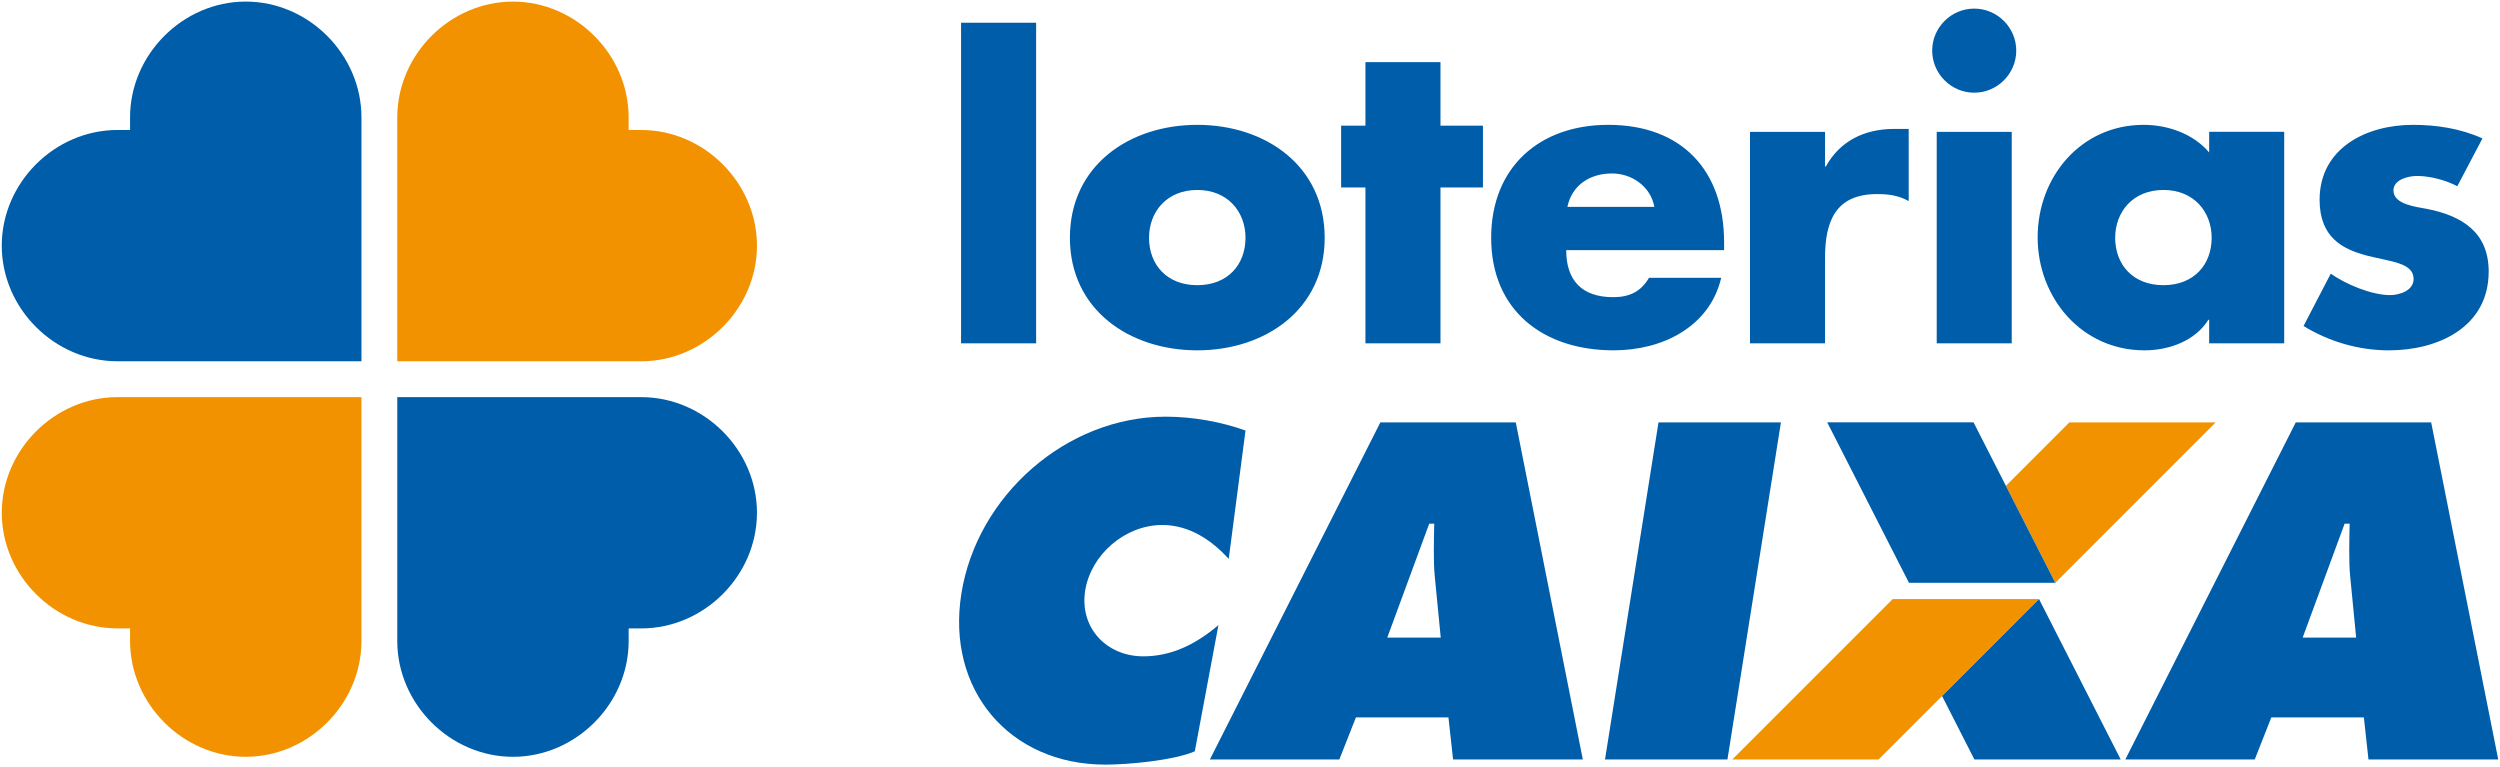
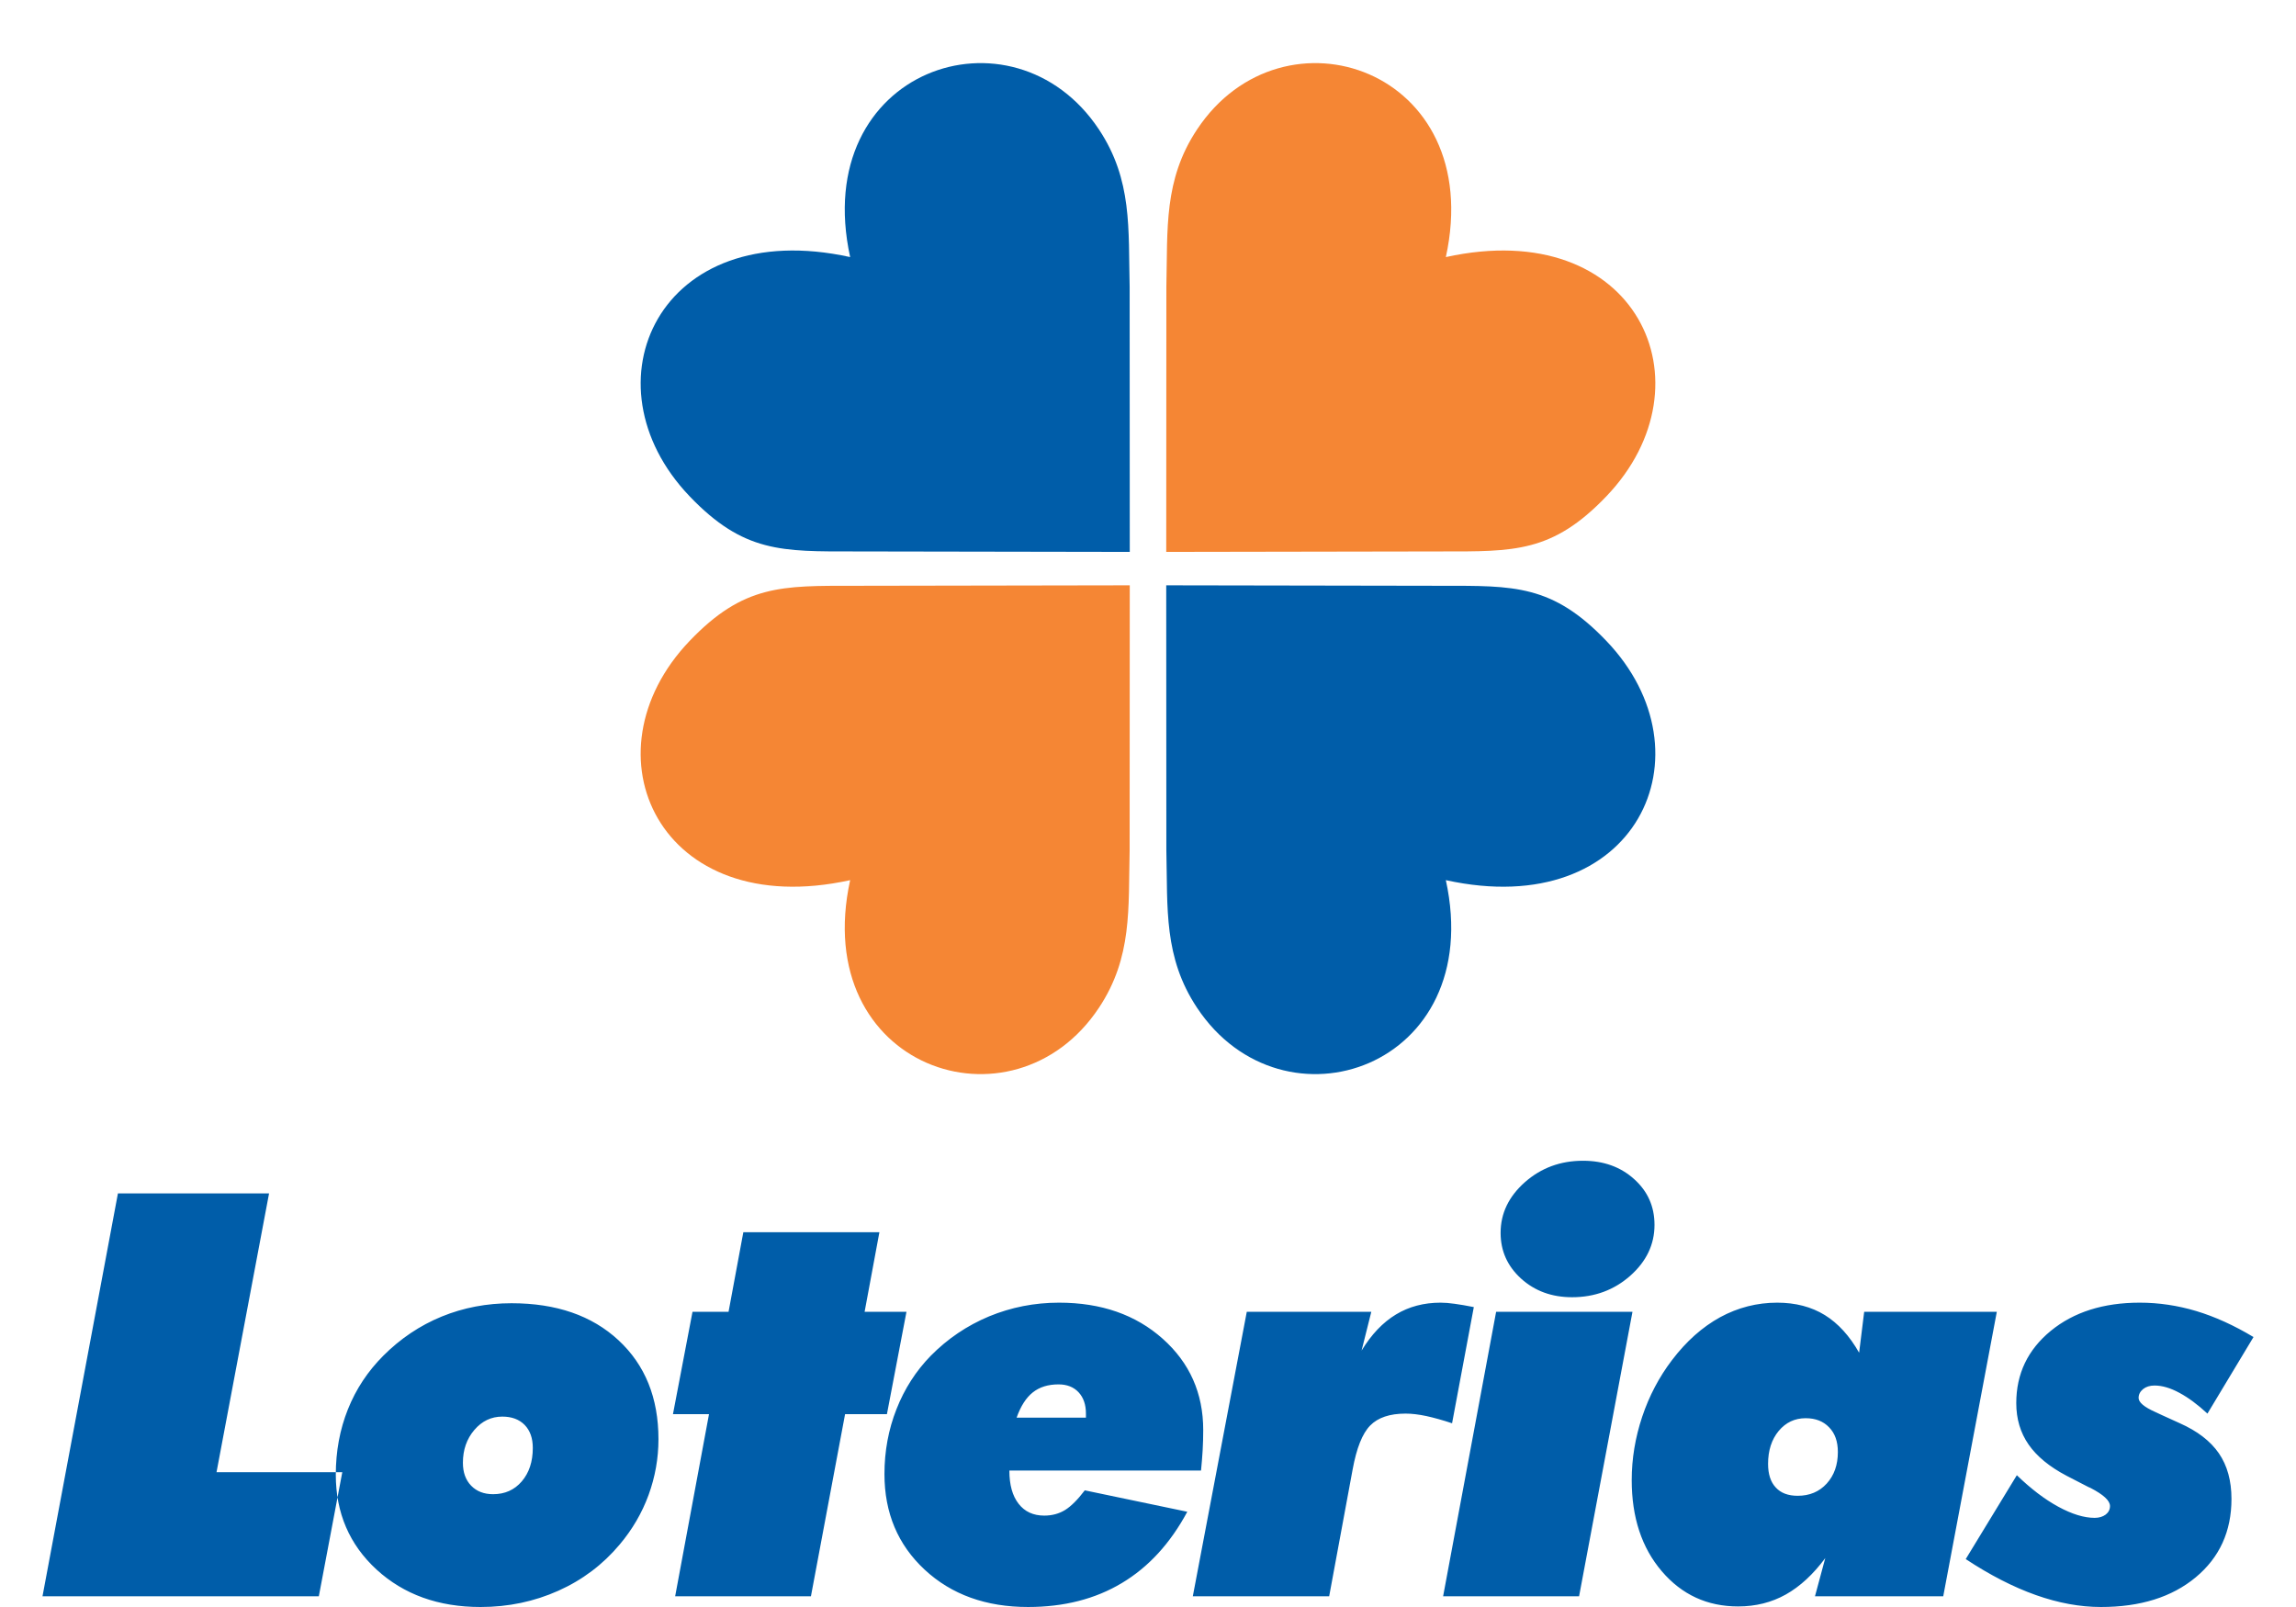
- <svg xmlns="http://www.w3.org/2000/svg" width="509" height="156" viewBox="95.5 272 509 156" version="1.1" id="svg1141">
-   <defs id="defs1135">
-     <clipPath clipPathUnits="userSpaceOnUse" id="clipPath96">
-       <path d="M 0,0 H 850.394 V 708.661 H 0 Z" id="path94" />
-     </clipPath>
-     <clipPath clipPathUnits="userSpaceOnUse" id="clipPath76">
-       <path d="M 0,0 H 850.394 V 708.661 H 0 Z" id="path74" />
-     </clipPath>
-     <clipPath clipPathUnits="userSpaceOnUse" id="clipPath60">
-       <path d="M 0,0 H 850.394 V 708.661 H 0 Z" id="path58" />
-     </clipPath>
-     <clipPath clipPathUnits="userSpaceOnUse" id="clipPath60-8">
-       <path d="M 0,0 H 850.394 V 708.661 H 0 Z" id="path58-9" />
-     </clipPath>
-     <clipPath clipPathUnits="userSpaceOnUse" id="clipPath76-6">
-       <path d="M 0,0 H 850.394 V 708.661 H 0 Z" id="path74-4" />
-     </clipPath>
-     <clipPath clipPathUnits="userSpaceOnUse" id="clipPath96-2">
-       <path d="M 0,0 H 850.394 V 708.661 H 0 Z" id="path94-1" />
-     </clipPath>
-   </defs>
-   <g id="layer1" transform="translate(0,403)">
-     <g id="g38" transform="matrix(3.347173,0,0,-3.347173,595.8082,-93.0837)">
-       <path d="m 0,0 c -0.7,0.374 -1.679,0.625 -2.454,0.625 -0.529,0 -1.431,-0.222 -1.431,-0.879 0,-0.875 1.431,-1.001 2.053,-1.127 2.134,-0.425 3.74,-1.428 3.74,-3.81 0,-3.385 -3.085,-4.792 -6.067,-4.792 -1.834,0 -3.641,0.526 -5.194,1.481 l 1.655,3.184 c 0.927,-0.653 2.485,-1.304 3.611,-1.304 0.576,0 1.429,0.276 1.429,0.979 0,1.004 -1.429,1.053 -2.859,1.429 -1.427,0.377 -2.86,1.076 -2.86,3.386 0,3.16 2.86,4.562 5.671,4.562 1.452,0 2.907,-0.224 4.235,-0.826 z m -10.53,-9.557 h -4.564 v 1.431 h -0.051 c -0.799,-1.278 -2.38,-1.856 -3.884,-1.856 -3.814,0 -6.498,3.186 -6.498,6.871 0,3.688 2.636,6.845 6.447,6.845 1.481,0 3.034,-0.551 3.986,-1.68 v 1.255 h 4.564 z m -10.281,6.42 c 0,-1.63 1.08,-2.882 2.936,-2.882 1.856,0 2.932,1.252 2.932,2.882 0,1.58 -1.076,2.91 -2.932,2.91 -1.856,0 -2.936,-1.33 -2.936,-2.91 m -6.017,11.386 c 0,-1.405 -1.152,-2.559 -2.556,-2.559 -1.404,0 -2.558,1.154 -2.558,2.559 0,1.405 1.154,2.556 2.558,2.556 1.404,0 2.556,-1.151 2.556,-2.556 m -0.275,-17.805 h -4.564 V 3.308 h 4.564 z M -38.46,1.203 h 0.051 c 0.876,1.579 2.382,2.283 4.161,2.283 h 0.877 v -4.391 c -0.625,0.353 -1.228,0.427 -1.929,0.427 -2.533,0 -3.16,-1.678 -3.16,-3.887 v -5.191 h -4.564 V 3.308 h 4.564 z m -6.139,-5.091 h -9.605 c 0,-1.857 0.975,-2.86 2.856,-2.86 0.979,0 1.682,0.325 2.182,1.179 h 4.39 c -0.35,-1.504 -1.256,-2.608 -2.433,-3.333 -1.177,-0.729 -2.634,-1.08 -4.113,-1.08 -4.262,0 -7.446,2.407 -7.446,6.845 0,4.289 2.932,6.871 7.12,6.871 4.463,0 7.049,-2.756 7.049,-7.147 z m -4.242,2.634 c -0.224,1.226 -1.351,2.031 -2.58,2.031 -1.332,0 -2.432,-0.702 -2.71,-2.031 z m -13.01,-8.302 h -4.565 v 9.479 h -1.479 v 3.762 h 1.479 v 3.863 h 4.565 V 3.685 h 2.583 v -3.762 h -2.583 z m -7.044,6.419 c 0,-4.363 -3.615,-6.845 -7.75,-6.845 -4.111,0 -7.747,2.458 -7.747,6.845 0,4.391 3.61,6.871 7.747,6.871 4.135,0 7.75,-2.48 7.75,-6.871 m -10.684,0 c 0,-1.63 1.08,-2.882 2.934,-2.882 1.858,0 2.934,1.252 2.934,2.882 0,1.58 -1.076,2.91 -2.934,2.91 -1.854,0 -2.934,-1.33 -2.934,-2.91 m -6.868,-6.419 h -4.566 V 9.947 h 4.566 z" style="fill:#005da9;fill-opacity:1;fill-rule:nonzero;stroke:none" id="path40" />
-     </g>
-     <g id="g42" transform="matrix(3.347173,0,0,-3.347173,510.641,-9.029848)">
-       <path d="m 0,0 h -8.9 l -9.758,-9.757 h 8.9 z" style="fill:#f39200;fill-opacity:1;fill-rule:nonzero;stroke:none" id="path44" />
-     </g>
-     <g id="g46" transform="matrix(3.347173,0,0,-3.347173,516.8182,-45.00122)">
-       <path d="M 0,0 -3.86,-3.861 -0.854,-9.757 8.9,0 Z" style="fill:#f39200;fill-opacity:1;fill-rule:nonzero;stroke:none" id="path48" />
-     </g>
-     <g id="g50" transform="matrix(3.347173,0,0,-3.347173,433.1697,-45.00458)">
-       <path d="M 0,0 H 7.447 L 4.194,-20.504 h -7.447 z" style="fill:#005da9;fill-opacity:1;fill-rule:nonzero;stroke:none" id="path52" />
-     </g>
-     <g id="g54" transform="matrix(3.347173,0,0,-3.347173,-1209.684,1158.005)">
-       <g id="g56" clip-path="url(#clipPath60)">
-         <g id="g62" transform="translate(471.4044,338.9055)">
-           <path d="M 0,0 H -7.874 L 2.495,20.504 h 8.237 L 14.811,0 H 6.919 L 6.637,2.558 H 1.008 Z M 6.168,7.413 5.802,11.172 C 5.716,12.06 5.754,13.39 5.772,14.342 H 5.467 L 2.915,7.413 h 3.194 z" style="fill:#005da9;fill-opacity:1;fill-rule:nonzero;stroke:none" id="path64" />
-         </g>
-       </g>
-     </g>
-     <g id="g66" transform="matrix(3.347173,0,0,-3.347173,467.5214,-45.00994)">
-       <path d="m 0,0 8.9,0.002 4.972,-9.76 h -8.9 z" style="fill:#005da9;fill-opacity:1;fill-rule:nonzero;stroke:none" id="path68" />
-     </g>
-     <g id="g70" transform="matrix(3.347173,0,0,-3.347173,-1209.684,1158.005)">
-       <g id="g72" clip-path="url(#clipPath76)">
-         <g id="g78" transform="translate(527.0865,338.9055)">
-           <path d="M 0,0 H -7.873 L 2.495,20.504 h 8.237 L 14.811,0 H 6.918 L 6.638,2.558 H 1.008 Z M 6.168,7.413 5.802,11.172 C 5.716,12.06 5.754,13.39 5.772,14.342 H 5.466 L 2.915,7.413 h 3.194 z" style="fill:#005da9;fill-opacity:1;fill-rule:nonzero;stroke:none" id="path80" />
-         </g>
-         <g id="g82" transform="translate(464.6762,351.1063)">
-           <path d="m 0,0 c -1.008,1.105 -2.362,2.063 -4.044,2.063 -2.231,0 -4.328,-1.765 -4.689,-3.994 -0.347,-2.264 1.304,-3.996 3.534,-3.996 1.715,0 3.184,0.725 4.573,1.897 l -1.437,-7.674 c -1.289,-0.561 -4.094,-0.81 -5.434,-0.81 -5.841,0 -9.69,4.54 -8.768,10.382 0.944,5.995 6.409,10.783 12.418,10.783 1.683,0 3.384,-0.313 4.868,-0.842 z" style="fill:#005da9;fill-opacity:1;fill-rule:nonzero;stroke:none" id="path84" />
-         </g>
-       </g>
-     </g>
-     <g id="g86" transform="matrix(3.347173,0,0,-3.347173,490.9041,10.70711)">
-       <path d="m 0,0 5.897,5.897 4.97,-9.758 h -8.9 z" style="fill:#005da9;fill-opacity:1;fill-rule:nonzero;stroke:none" id="path88" />
-     </g>
-     <g id="g90" transform="matrix(3.347173,0,0,-3.347173,-1209.684,1158.005)">
-       <g id="g92" clip-path="url(#clipPath96)">
-         <g id="g98" transform="translate(411.9224,360.9473)">
-           <path d="m 0,0 h -14.837 c -3.828,0 -7.041,-3.211 -7.041,-7.032 0,-3.828 3.213,-7.037 7.041,-7.037 h 0.762 v -0.765 c 0,-3.825 3.213,-7.045 7.037,-7.045 3.813,0 7.013,3.195 7.038,7 z" style="fill:#f39200;fill-opacity:1;fill-rule:nonzero;stroke:none" id="path100" />
-         </g>
-         <g id="g102" transform="translate(411.9224,377.9613)">
-           <path d="m 0,0 c 0,3.826 -3.211,7.045 -7.038,7.045 -3.822,0 -7.037,-3.219 -7.037,-7.045 v -0.765 h -0.763 c -3.828,0 -7.041,-3.211 -7.041,-7.038 0,-3.82 3.213,-7.031 7.041,-7.031 H 0 Z" style="fill:#005da9;fill-opacity:1;fill-rule:nonzero;stroke:none" id="path104" />
-         </g>
-         <g id="g106" transform="translate(414.1012,346.1122)">
-           <path d="m 0,0 c 0,-3.826 3.211,-7.044 7.039,-7.044 3.821,0 7.036,3.218 7.036,7.044 v 0.765 h 0.763 c 3.828,0 7.041,3.211 7.041,7.038 0,3.82 -3.213,7.031 -7.041,7.031 H 0 Z" style="fill:#005da9;fill-opacity:1;fill-rule:nonzero;stroke:none" id="path108" />
-         </g>
-         <g id="g110" transform="translate(421.1388,385.0054)">
-           <path d="M 0,0 V 0 C -3.811,0 -7.014,-3.195 -7.038,-7 V -21.879 H 7.799 c 3.828,0 7.043,3.211 7.043,7.03 0,3.828 -3.215,7.04 -7.043,7.04 H 7.036 v 0.764 C 7.036,-3.22 3.823,0 0,0" style="fill:#f39200;fill-opacity:1;fill-rule:nonzero;stroke:none" id="path112" />
-         </g>
-       </g>
-     </g>
-     <g id="g38-6" transform="matrix(5.898129,0,0,-5.898129,1381.107,42.54462)">
-       <path d="m 0,0 c -0.7,0.374 -1.679,0.625 -2.454,0.625 -0.529,0 -1.431,-0.222 -1.431,-0.879 0,-0.875 1.431,-1.001 2.053,-1.127 2.134,-0.425 3.74,-1.428 3.74,-3.81 0,-3.385 -3.085,-4.792 -6.067,-4.792 -1.834,0 -3.641,0.526 -5.194,1.481 l 1.655,3.184 c 0.927,-0.653 2.485,-1.304 3.611,-1.304 0.576,0 1.429,0.276 1.429,0.979 0,1.004 -1.429,1.053 -2.859,1.429 -1.427,0.377 -2.86,1.076 -2.86,3.386 0,3.16 2.86,4.562 5.671,4.562 1.452,0 2.907,-0.224 4.235,-0.826 z m -10.53,-9.557 h -4.564 v 1.431 h -0.051 c -0.799,-1.278 -2.38,-1.856 -3.884,-1.856 -3.814,0 -6.498,3.186 -6.498,6.871 0,3.688 2.636,6.845 6.447,6.845 1.481,0 3.034,-0.551 3.986,-1.68 v 1.255 h 4.564 z m -10.281,6.42 c 0,-1.63 1.08,-2.882 2.936,-2.882 1.856,0 2.932,1.252 2.932,2.882 0,1.58 -1.076,2.91 -2.932,2.91 -1.856,0 -2.936,-1.33 -2.936,-2.91 m -6.017,11.386 c 0,-1.405 -1.152,-2.559 -2.556,-2.559 -1.404,0 -2.558,1.154 -2.558,2.559 0,1.405 1.154,2.556 2.558,2.556 1.404,0 2.556,-1.151 2.556,-2.556 m -0.275,-17.805 h -4.564 V 3.308 h 4.564 z M -38.46,1.203 h 0.051 c 0.876,1.579 2.382,2.283 4.161,2.283 h 0.877 v -4.391 c -0.625,0.353 -1.228,0.427 -1.929,0.427 -2.533,0 -3.16,-1.678 -3.16,-3.887 v -5.191 h -4.564 V 3.308 h 4.564 z m -6.139,-5.091 h -9.605 c 0,-1.857 0.975,-2.86 2.856,-2.86 0.979,0 1.682,0.325 2.182,1.179 h 4.39 c -0.35,-1.504 -1.256,-2.608 -2.433,-3.333 -1.177,-0.729 -2.634,-1.08 -4.113,-1.08 -4.262,0 -7.446,2.407 -7.446,6.845 0,4.289 2.932,6.871 7.12,6.871 4.463,0 7.049,-2.756 7.049,-7.147 z m -4.242,2.634 c -0.224,1.226 -1.351,2.031 -2.58,2.031 -1.332,0 -2.432,-0.702 -2.71,-2.031 z m -13.01,-8.302 h -4.565 v 9.479 h -1.479 v 3.762 h 1.479 v 3.863 h 4.565 V 3.685 h 2.583 v -3.762 h -2.583 z m -7.044,6.419 c 0,-4.363 -3.615,-6.845 -7.75,-6.845 -4.111,0 -7.747,2.458 -7.747,6.845 0,4.391 3.61,6.871 7.747,6.871 4.135,0 7.75,-2.48 7.75,-6.871 m -10.684,0 c 0,-1.63 1.08,-2.882 2.934,-2.882 1.858,0 2.934,1.252 2.934,2.882 0,1.58 -1.076,2.91 -2.934,2.91 -1.854,0 -2.934,-1.33 -2.934,-2.91 m -6.868,-6.419 h -4.566 V 9.947 h 4.566 z" style="fill:#005da9;fill-opacity:1;fill-rule:nonzero;stroke:none" id="path40-1" />
-     </g>
-     <g id="g42-4" transform="matrix(5.898129,0,0,-5.898129,1231.032,190.6578)">
-       <path d="m 0,0 h -8.9 l -9.758,-9.757 h 8.9 z" style="fill:#f39200;fill-opacity:1;fill-rule:nonzero;stroke:none" id="path44-5" />
-     </g>
-     <g id="g46-2" transform="matrix(5.898129,0,0,-5.898129,1241.917,127.2719)">
-       <path d="M 0,0 -3.86,-3.861 -0.854,-9.757 8.9,0 Z" style="fill:#f39200;fill-opacity:1;fill-rule:nonzero;stroke:none" id="path48-8" />
-     </g>
-     <g id="g50-1" transform="matrix(5.898129,0,0,-5.898129,1094.518,127.2659)">
-       <path d="M 0,0 H 7.447 L 4.194,-20.504 h -7.447 z" style="fill:#005da9;fill-opacity:1;fill-rule:nonzero;stroke:none" id="path52-7" />
-     </g>
-     <g id="g54-0" transform="matrix(5.898129,0,0,-5.898129,-1800.391,2247.116)">
-       <g id="g56-9" clip-path="url(#clipPath60-8)">
-         <g id="g62-3" transform="translate(471.4044,338.9055)">
-           <path d="M 0,0 H -7.874 L 2.495,20.504 h 8.237 L 14.811,0 H 6.919 L 6.637,2.558 H 1.008 Z M 6.168,7.413 5.802,11.172 C 5.716,12.06 5.754,13.39 5.772,14.342 H 5.467 L 2.915,7.413 h 3.194 z" style="fill:#005da9;fill-opacity:1;fill-rule:nonzero;stroke:none" id="path64-4" />
-         </g>
-       </g>
-     </g>
-     <g id="g66-0" transform="matrix(5.898129,0,0,-5.898129,1155.05,127.2565)">
-       <path d="m 0,0 8.9,0.002 4.972,-9.76 h -8.9 z" style="fill:#005da9;fill-opacity:1;fill-rule:nonzero;stroke:none" id="path68-1" />
-     </g>
-     <g id="g70-4" transform="matrix(5.898129,0,0,-5.898129,-1800.391,2247.116)">
-       <g id="g72-9" clip-path="url(#clipPath76-6)">
-         <g id="g78-6" transform="translate(527.0865,338.9055)">
-           <path d="M 0,0 H -7.873 L 2.495,20.504 h 8.237 L 14.811,0 H 6.918 L 6.638,2.558 H 1.008 Z M 6.168,7.413 5.802,11.172 C 5.716,12.06 5.754,13.39 5.772,14.342 H 5.466 L 2.915,7.413 h 3.194 z" style="fill:#005da9;fill-opacity:1;fill-rule:nonzero;stroke:none" id="path80-3" />
-         </g>
-         <g id="g82-5" transform="translate(464.6762,351.1063)">
-           <path d="m 0,0 c -1.008,1.105 -2.362,2.063 -4.044,2.063 -2.231,0 -4.328,-1.765 -4.689,-3.994 -0.347,-2.264 1.304,-3.996 3.534,-3.996 1.715,0 3.184,0.725 4.573,1.897 l -1.437,-7.674 c -1.289,-0.561 -4.094,-0.81 -5.434,-0.81 -5.841,0 -9.69,4.54 -8.768,10.382 0.944,5.995 6.409,10.783 12.418,10.783 1.683,0 3.384,-0.313 4.868,-0.842 z" style="fill:#005da9;fill-opacity:1;fill-rule:nonzero;stroke:none" id="path84-0" />
-         </g>
-       </g>
-     </g>
-     <g id="g86-7" transform="matrix(5.898129,0,0,-5.898129,1196.253,225.4367)">
-       <path d="m 0,0 5.897,5.897 4.97,-9.758 h -8.9 z" style="fill:#005da9;fill-opacity:1;fill-rule:nonzero;stroke:none" id="path88-9" />
-     </g>
-     <g id="g90-4" transform="matrix(6.873101,0,0,-6.873101,-1718.983,2308.962)">
-       <g id="g92-0" clip-path="url(#clipPath96-2)">
-         <g id="g98-3" transform="translate(411.9224,360.9473)">
-           <path d="m 0,0 h -14.837 c -3.828,0 -7.041,-3.211 -7.041,-7.032 0,-3.828 3.213,-7.037 7.041,-7.037 h 0.762 v -0.765 c 0,-3.825 3.213,-7.045 7.037,-7.045 3.813,0 7.013,3.195 7.038,7 z" style="fill:#f39200;fill-opacity:1;fill-rule:nonzero;stroke:none" id="path100-4" />
-         </g>
-         <g id="g102-9" transform="translate(411.9224,377.9613)">
-           <path d="m 0,0 c 0,3.826 -3.211,7.045 -7.038,7.045 -3.822,0 -7.037,-3.219 -7.037,-7.045 v -0.765 h -0.763 c -3.828,0 -7.041,-3.211 -7.041,-7.038 0,-3.82 3.213,-7.031 7.041,-7.031 H 0 Z" style="fill:#005da9;fill-opacity:1;fill-rule:nonzero;stroke:none" id="path104-7" />
-         </g>
-         <g id="g106-9" transform="translate(414.1012,346.1122)">
-           <path d="m 0,0 c 0,-3.826 3.211,-7.044 7.039,-7.044 3.821,0 7.036,3.218 7.036,7.044 v 0.765 h 0.763 c 3.828,0 7.041,3.211 7.041,7.038 0,3.82 -3.213,7.031 -7.041,7.031 H 0 Z" style="fill:#005da9;fill-opacity:1;fill-rule:nonzero;stroke:none" id="path108-9" />
-         </g>
-         <g id="g110-7" transform="translate(421.1388,385.0054)">
-           <path d="M 0,0 V 0 C -3.811,0 -7.014,-3.195 -7.038,-7 V -21.879 H 7.799 c 3.828,0 7.043,3.211 7.043,7.03 0,3.828 -3.215,7.04 -7.043,7.04 H 7.036 v 0.764 C 7.036,-3.22 3.823,0 0,0" style="fill:#f39200;fill-opacity:1;fill-rule:nonzero;stroke:none" id="path112-0" />
-         </g>
-       </g>
-     </g>
-   </g>
+ <svg xmlns="http://www.w3.org/2000/svg" clip-rule="evenodd" fill-rule="evenodd" height="1750" image-rendering="optimizeQuality" shape-rendering="geometricPrecision" text-rendering="geometricPrecision" viewBox="33.14 -191.05 7819.45 5684.05" width="2500">
+   <path d="m4007.33 1879.25 973.78 1.68c255.51 0 391.67-4.97 582.82 195.01 381.05 398.43 107.2 994.66-567.73 846.13 145.17 664.56-576.14 909.31-879.92 451.35-118.75-178.89-103.59-351.87-108.52-556.79z" fill="#005da9" />
+   <path d="m3878.36 1879.25-973.78 1.68c-255.52 0-391.67-4.97-582.82 195.01-381.05 398.43-107.2 994.66 567.73 846.13-145.17 664.56 576.13 909.31 879.92 451.35 118.74-178.89 103.59-351.87 108.52-556.79z" fill="#f58634" />
+   <path d="m3878.39 1761.08-973.78-1.68c-255.51 0-391.67 4.97-582.82-195.01-381.05-398.43-107.2-994.66 567.73-846.13-145.17-664.56 576.13-909.31 879.92-451.35 118.74 178.89 103.59 351.87 108.52 556.79z" fill="#005da9" />
+   <path d="m4007.37 1761.08 973.78-1.68c255.51 0 391.67 4.97 582.82-195.01 381.05-398.43 107.2-994.66-567.73-846.13 145.17-664.56-576.14-909.31-879.92-451.35-118.75 178.89-103.59 351.87-108.52 556.79z" fill="#f58634" />
+   <path d="m33.14 5455.11 266.73-1424.91h534.5l-185.81 986.05h444.81l-82.98 438.87h-977.25zm1626.08-635.54c-38.8 0-71.85 15.62-98.81 47.18-26.96 31.57-40.46 70.11-40.46 116.29 0 33.88 9.76 60.78 29.01 80.71 19.54 20.28 45.52 30.24 77.88 30.24 41.48 0 75.2-14.96 101.19-45.18 25.96-30.24 39.11-69.77 39.11-118.29 0-34.53-9.46-61.46-28.67-81.39-19.22-19.59-45.53-29.57-79.24-29.57zm-588.79 205.31c0-82.39 14.16-159.45 42.83-231.2 28.64-71.77 70.47-134.56 125.1-189.4 60.69-60.78 129.5-106.94 206.37-138.53 77.25-31.57 159.53-47.18 247.19-47.18 158.15 0 284.26 43.53 378.37 130.91 94.08 87.36 141.28 203.98 141.28 349.83 0 68.1-11.81 133.89-35.05 197.67-23.28 63.43-57.33 121.93-102.18 175.1-59.38 70.74-131.54 125.24-216.85 163.43-85.32 38.21-177.04 57.49-275.16 57.49-149.05 0-271.47-44.19-367.6-132.24-96.08-88.35-144.31-200.34-144.31-335.88zm1200.17 430.23 119.7-644.18h-127.46l69.13-362.13h127.48l52.25-281.39h481.22l-52.29 281.39h148.04l-69.13 362.13h-148.01l-120.74 644.18h-480.2zm1207.59-631.87h245.17v-14.64c0-31.56-8.77-56.81-26.31-75.42-17.21-18.28-40.79-27.57-70.48-27.57-37.08 0-67.09 9.3-91.04 28.26-23.61 18.6-42.82 48.5-57.33 89.37zm652.18 187.02h-677.79c0 50.5 10.77 89.69 32.69 117.61 21.58 27.9 51.93 41.86 90.7 41.86 27.66 0 52.28-6.66 73.88-19.94 21.24-13.29 44.48-36.53 69.44-69.42l362.53 75.73c-60.03 111.61-136.91 195.67-231.34 252.14-94.07 56.48-204.69 84.74-331.83 84.74-148.72 0-270.78-43.86-365.53-131.89-94.76-88.06-142.31-200.69-142.31-338.22 0-81.06 14.18-157.78 42.49-229.54 28.31-72.11 68.8-135.22 121.4-189.06 59.34-60.13 128.14-106.62 206.04-139.19 78.23-32.23 160.51-48.52 247.51-48.52 149.06 0 271.13 42.56 366.56 127.58 95.45 85.07 143.34 192.71 143.34 322.92 0 24.94-.7 48.85-2.03 72.1-1.36 23.25-3.37 47.18-5.74 71.1zm-29.01 444.84 190.87-1006.31h440.41l-34.39 137.21c34.72-57.13 75.2-99.67 121.4-127.58 45.86-27.89 98.81-41.86 157.81-41.86 14.5 0 31.35 1.34 49.89 4 18.92 2.67 41.49 6.31 67.79 11.63l-76.89 410.95c-33.71-11.3-64.06-19.58-91.05-25.57-26.95-5.64-51.23-8.64-73.16-8.64-55.97 0-97.79 13.94-125.45 42.2-27.65 28.22-48.21 80.07-62.02 155.46l-82.98 448.51zm1341.45-1057.8c-71.81 0-131.83-21.92-180.39-65.78-48.23-43.86-72.52-97.67-72.52-161.79 0-69.1 28.67-128.58 85.99-179.41 57.33-50.5 125.8-75.74 205.37-75.74 72.51 0 132.87 21.61 180.74 64.79 48.22 43.2 72.17 97.02 72.17 162.12 0 69.43-28.66 129.25-85.98 180.07-57.33 50.51-125.79 75.74-205.39 75.74zm-456.24 1057.8 187.49-1006.31h482.23l-188.86 1006.31zm1282.43-629.89c-38.76 0-70.46 14.94-95.76 45.18-24.94 30.23-37.42 69.09-37.42 116.28 0 36.54 9.1 64.46 27.31 83.72 17.86 19.62 43.84 29.24 77.55 29.24 41.81 0 76.2-14.29 102.52-43.18 26.31-28.9 39.45-66.13 39.45-111.64 0-36.87-10.1-66.1-31.01-87.37-20.58-21.58-48.24-32.22-82.65-32.22zm206.74-376.42h469.07l-189.51 1006.31h-453.58l36.42-135.21c-42.49 57.46-89.35 100.64-139.6 128.91-50.57 28.22-106.57 42.19-168.59 42.19-109.26 0-199.31-41.54-270.13-124.6-70.83-83.03-106.22-190.34-106.22-322.26 0-75.74 12.47-150.49 37.09-224.25 24.61-73.41 59.67-140.17 105.2-199.98 50.59-66.78 107.58-117.28 170.31-151.82 63.05-34.23 130.51-51.52 201.98-51.52 64.76 0 120.72 14.63 168.28 43.86 47.2 29.24 87.69 73.77 121.41 133.24zm359.13 874.76 180.74-296.68c49.56 47.85 98.12 85.04 146.35 111.29 48.23 26.24 91.05 39.53 128.83 39.53 15.84 0 28.65-3.96 39.12-11.62 10.1-7.96 15.16-17.96 15.16-30.23 0-18.93-22.93-40.19-69.13-64.11-3.37-1.34-5.74-2.32-7.07-2.99l-77.24-39.89c-60.69-31.87-105.56-68.76-134.53-110.62-29.02-41.87-43.52-90.69-43.52-146.52 0-103.64 40.81-188.7 122.08-255.46 81.26-66.44 186.14-99.69 314.61-99.69 67.48 0 133.9 9.99 199.65 29.57 66.1 19.94 133.55 50.5 202.67 92.03l-162.88 270.77c-34.39-31.89-67.44-56.47-99.13-73.43-31.71-17.28-61.03-25.89-88.01-25.89-16.54 0-30.02 4.31-40.48 12.61-10.44 8.65-15.84 18.93-15.84 31.24 0 15.61 19.56 32.22 58.32 49.5 11.15 5.32 19.91 9.3 25.65 11.96l61.37 27.9c62.73 27.89 108.93 63.45 138.59 106.64s44.51 97 44.51 161.13c0 114.94-42.15 207.3-126.44 277.42-84.31 70.09-195.94 104.98-335.23 104.98-73.49 0-150.37-13.96-229.98-42.19-79.91-28.26-162.53-70.77-248.18-127.26z" fill="#005da9" />
</svg>
